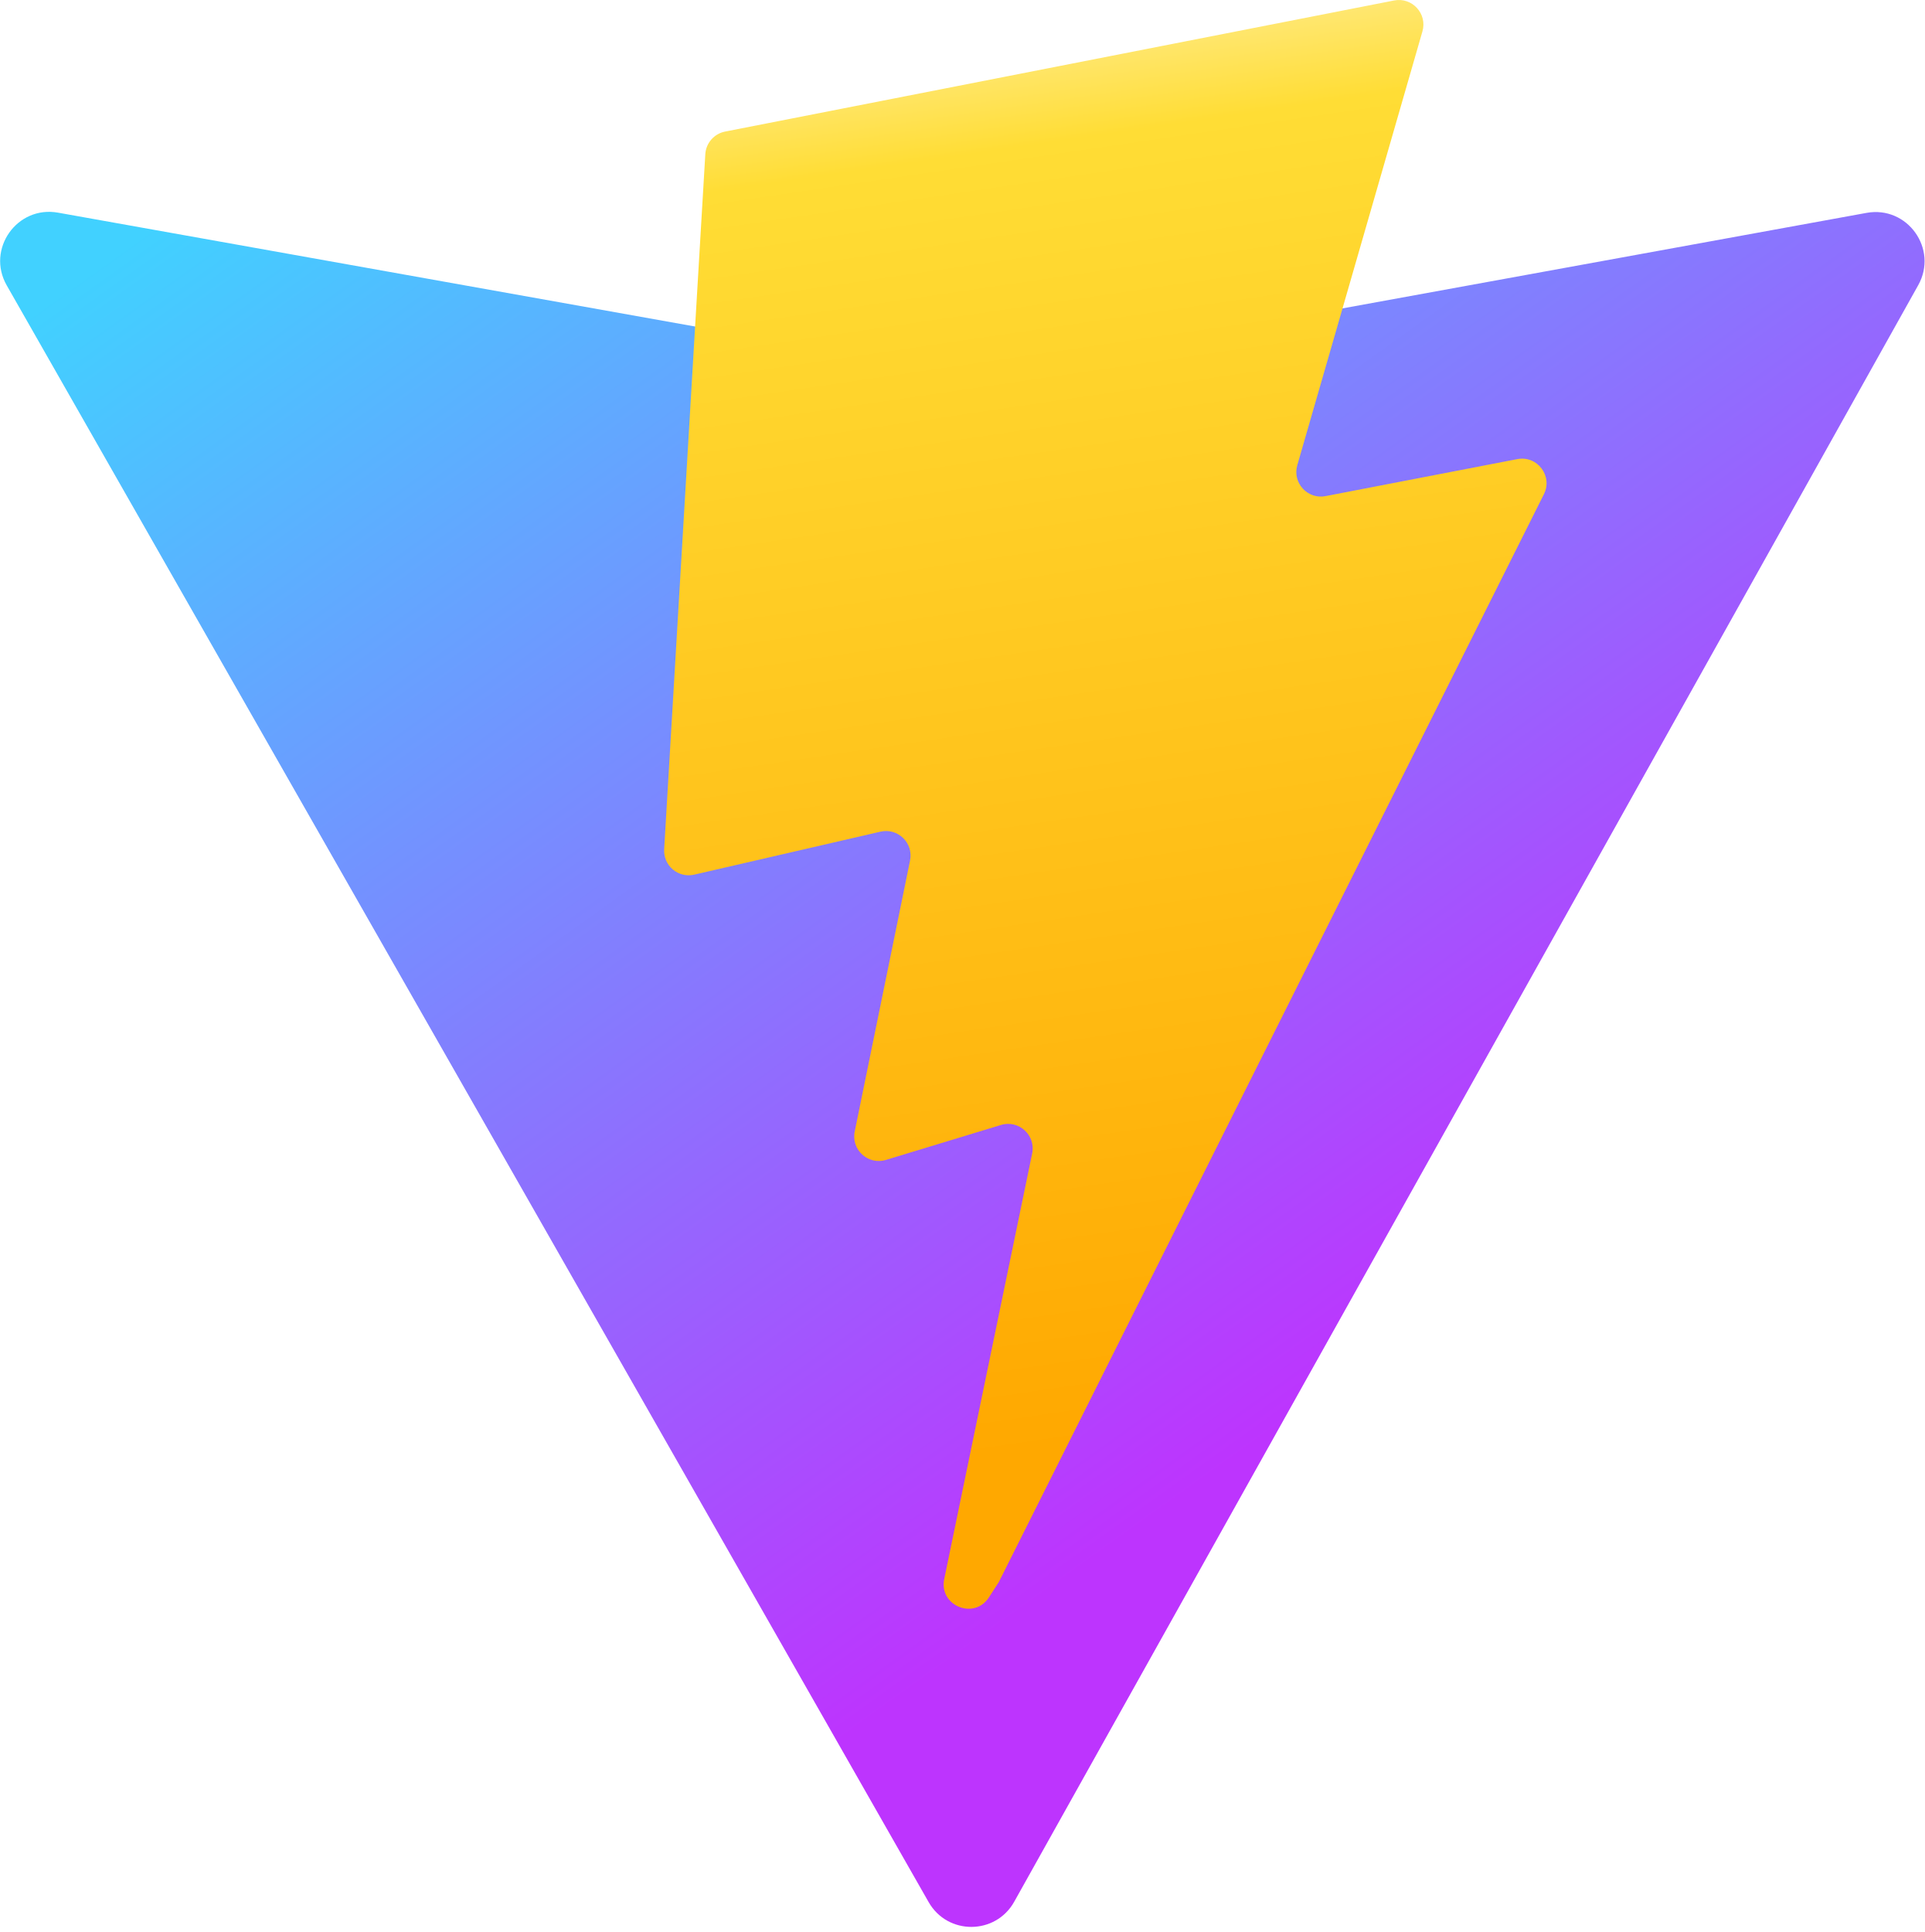
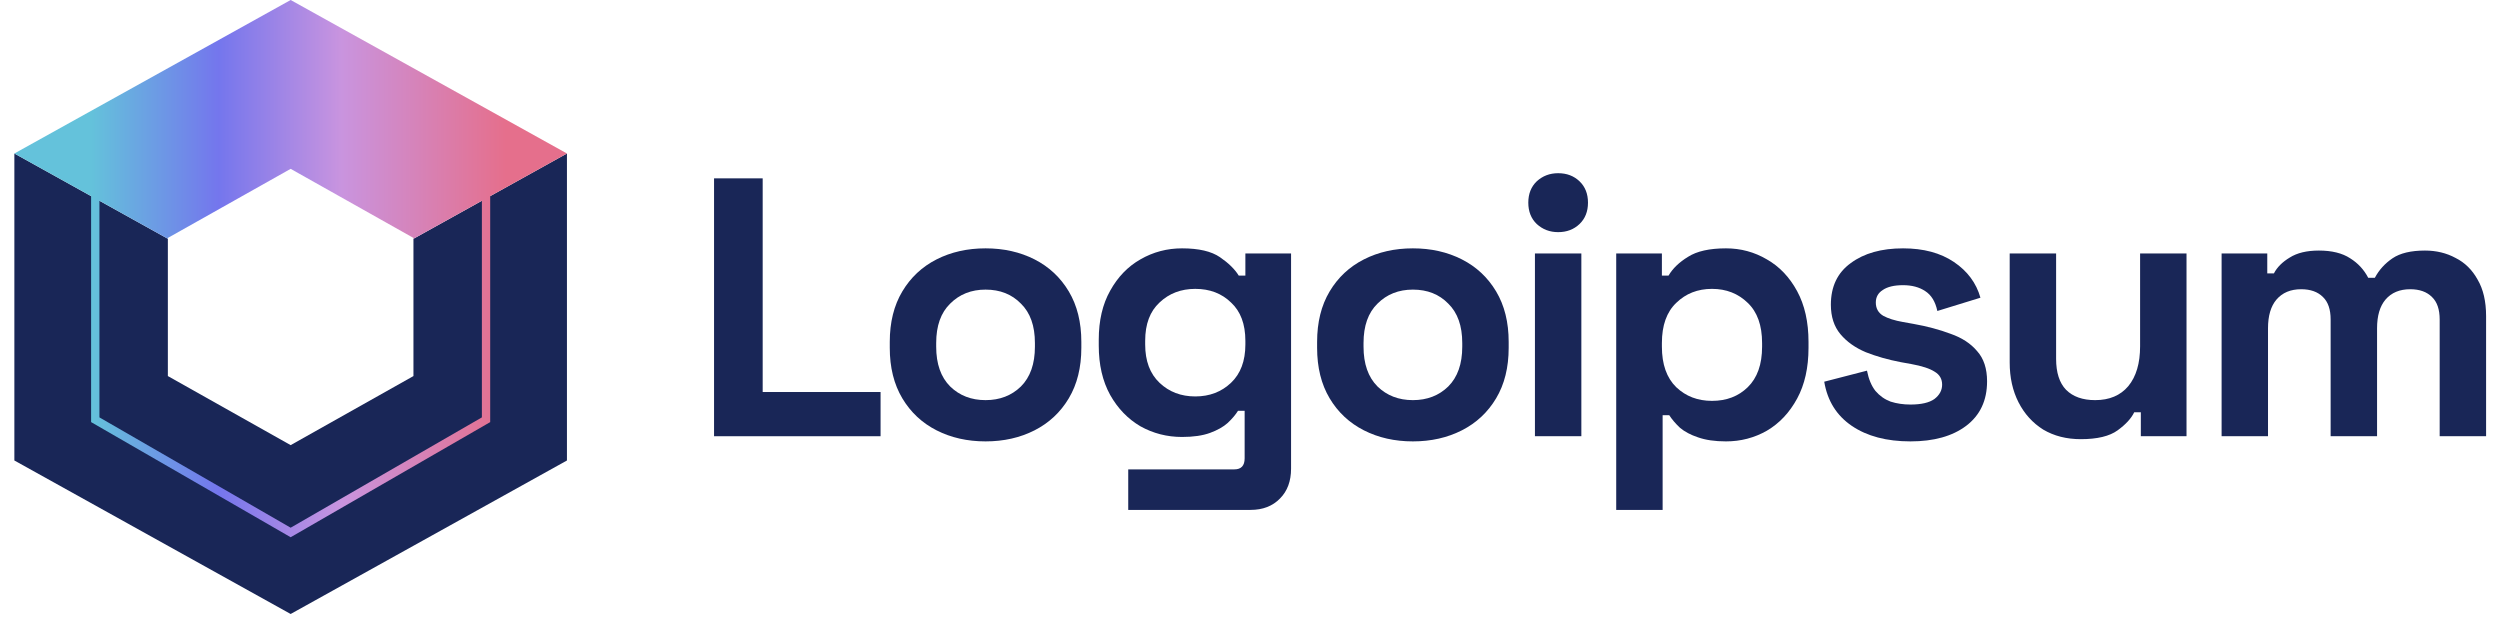
- <svg xmlns="http://www.w3.org/2000/svg" aria-hidden="true" role="img" class="iconify iconify--logos" width="31.88" height="32" preserveAspectRatio="xMidYMid meet" viewBox="0 0 256 257">
+ <svg xmlns="http://www.w3.org/2000/svg" id="logo-50" class="gradient" width="153" height="38" viewBox="0 0 153 38" fill="none">
+   <path d="M0.879 28.182L0.879 9.394L10.273 14.613L10.273 23.015L17.788 27.242L25.303 23.015L25.303 14.613L34.697 9.394L34.697 28.182L17.788 37.576L0.879 28.182Z" class="cneutral" fill="#192657" />
+   <path fill-rule="evenodd" clip-rule="evenodd" d="M5.576 12.003L0.879 9.394L17.788 0L34.697 9.394L30 12.003L30 25.833L17.788 32.879L5.576 25.833L5.576 12.003ZM29.491 12.286L25.303 14.613V14.561L17.788 10.333L10.273 14.561V14.613L6.085 12.286L6.085 25.544L17.788 32.296L29.491 25.544L29.491 12.286Z" fill="url(#paint500_linear_1501_1259)" />
+   <path d="M43.7 26.697V10.915H46.676V23.991H53.891V26.697H43.7Z" class="cneutral" fill="#192657" />
+   <path d="M60.316 27.013C59.204 27.013 58.204 26.787 57.317 26.336C56.431 25.885 55.732 25.232 55.221 24.375C54.71 23.518 54.454 22.488 54.454 21.286V20.925C54.454 19.723 54.71 18.693 55.221 17.837C55.732 16.98 56.431 16.326 57.317 15.875C58.204 15.424 59.204 15.199 60.316 15.199C61.428 15.199 62.428 15.424 63.315 15.875C64.201 16.326 64.9 16.98 65.411 17.837C65.922 18.693 66.178 19.723 66.178 20.925V21.286C66.178 22.488 65.922 23.518 65.411 24.375C64.9 25.232 64.201 25.885 63.315 26.336C62.428 26.787 61.428 27.013 60.316 27.013ZM60.316 24.488C61.188 24.488 61.909 24.209 62.48 23.653C63.051 23.082 63.337 22.27 63.337 21.218V20.993C63.337 19.941 63.051 19.137 62.48 18.581C61.924 18.009 61.203 17.724 60.316 17.724C59.444 17.724 58.723 18.009 58.152 18.581C57.58 19.137 57.295 19.941 57.295 20.993V21.218C57.295 22.27 57.58 23.082 58.152 23.653C58.723 24.209 59.444 24.488 60.316 24.488Z" class="cneutral" fill="#192657" />
+   <path d="M67.244 21.151V20.79C67.244 19.618 67.477 18.618 67.943 17.791C68.409 16.95 69.025 16.311 69.792 15.875C70.573 15.424 71.423 15.199 72.34 15.199C73.362 15.199 74.136 15.379 74.662 15.74C75.188 16.101 75.571 16.476 75.811 16.867H76.217V15.514H79.013V28.681C79.013 29.448 78.787 30.056 78.337 30.507C77.886 30.973 77.284 31.206 76.533 31.206H69.048V28.726H75.541C75.962 28.726 76.172 28.501 76.172 28.05V25.141H75.766C75.616 25.382 75.406 25.63 75.135 25.885C74.865 26.126 74.504 26.329 74.053 26.494C73.602 26.659 73.031 26.742 72.34 26.742C71.423 26.742 70.573 26.524 69.792 26.088C69.025 25.637 68.409 24.998 67.943 24.172C67.477 23.33 67.244 22.323 67.244 21.151ZM73.151 24.262C74.023 24.262 74.752 23.984 75.338 23.428C75.924 22.872 76.217 22.09 76.217 21.083V20.858C76.217 19.836 75.924 19.054 75.338 18.513C74.767 17.957 74.038 17.679 73.151 17.679C72.279 17.679 71.55 17.957 70.964 18.513C70.378 19.054 70.085 19.836 70.085 20.858V21.083C70.085 22.09 70.378 22.872 70.964 23.428C71.55 23.984 72.279 24.262 73.151 24.262Z" class="cneutral" fill="#192657" />
+   <path d="M86.469 27.013C85.356 27.013 84.357 26.787 83.47 26.336C82.583 25.885 81.884 25.232 81.373 24.375C80.862 23.518 80.607 22.488 80.607 21.286V20.925C80.607 19.723 80.862 18.693 81.373 17.837C81.884 16.98 82.583 16.326 83.47 15.875C84.357 15.424 85.356 15.199 86.469 15.199C87.581 15.199 88.58 15.424 89.467 15.875C90.354 16.326 91.053 16.98 91.564 17.837C92.075 18.693 92.331 19.723 92.331 20.925V21.286C92.331 22.488 92.075 23.518 91.564 24.375C91.053 25.232 90.354 25.885 89.467 26.336C88.58 26.787 87.581 27.013 86.469 27.013ZM86.469 24.488C87.34 24.488 88.062 24.209 88.633 23.653C89.204 23.082 89.49 22.27 89.49 21.218V20.993C89.49 19.941 89.204 19.137 88.633 18.581C88.077 18.009 87.356 17.724 86.469 17.724C85.597 17.724 84.876 18.009 84.304 18.581C83.733 19.137 83.448 19.941 83.448 20.993V21.218C83.448 22.27 83.733 23.082 84.304 23.653C84.876 24.209 85.597 24.488 86.469 24.488Z" class="cneutral" fill="#192657" />
+   <path d="M93.938 26.697V15.514H96.779V26.697H93.938ZM95.358 14.207C94.847 14.207 94.412 14.041 94.051 13.711C93.705 13.38 93.532 12.944 93.532 12.403C93.532 11.862 93.705 11.426 94.051 11.095C94.412 10.765 94.847 10.6 95.358 10.6C95.885 10.6 96.32 10.765 96.666 11.095C97.012 11.426 97.185 11.862 97.185 12.403C97.185 12.944 97.012 13.38 96.666 13.711C96.32 14.041 95.885 14.207 95.358 14.207Z" class="cneutral" fill="#192657" />
+   <path d="M98.912 31.206V15.514H101.708V16.867H102.114C102.369 16.431 102.767 16.048 103.309 15.717C103.85 15.372 104.624 15.199 105.631 15.199C106.533 15.199 107.367 15.424 108.133 15.875C108.9 16.311 109.516 16.957 109.982 17.814C110.448 18.671 110.681 19.708 110.681 20.925V21.286C110.681 22.503 110.448 23.541 109.982 24.397C109.516 25.254 108.9 25.908 108.133 26.359C107.367 26.795 106.533 27.013 105.631 27.013C104.954 27.013 104.383 26.93 103.917 26.765C103.466 26.614 103.098 26.419 102.813 26.178C102.542 25.923 102.324 25.667 102.159 25.412H101.753V31.206H98.912ZM104.774 24.533C105.661 24.533 106.39 24.255 106.961 23.698C107.547 23.127 107.84 22.301 107.84 21.218V20.993C107.84 19.911 107.547 19.092 106.961 18.535C106.375 17.964 105.646 17.679 104.774 17.679C103.902 17.679 103.173 17.964 102.587 18.535C102.001 19.092 101.708 19.911 101.708 20.993V21.218C101.708 22.301 102.001 23.127 102.587 23.698C103.173 24.255 103.902 24.533 104.774 24.533Z" class="cneutral" fill="#192657" />
+   <path d="M116.919 27.013C115.461 27.013 114.266 26.697 113.334 26.066C112.403 25.434 111.839 24.533 111.643 23.36L114.259 22.684C114.364 23.21 114.537 23.623 114.777 23.924C115.033 24.224 115.341 24.442 115.702 24.578C116.077 24.698 116.483 24.758 116.919 24.758C117.58 24.758 118.069 24.645 118.385 24.42C118.7 24.179 118.858 23.886 118.858 23.541C118.858 23.195 118.708 22.932 118.407 22.752C118.107 22.556 117.626 22.398 116.964 22.278L116.333 22.165C115.551 22.015 114.837 21.812 114.191 21.557C113.545 21.286 113.026 20.918 112.635 20.452C112.245 19.986 112.049 19.385 112.049 18.648C112.049 17.536 112.455 16.687 113.267 16.101C114.078 15.499 115.146 15.199 116.468 15.199C117.716 15.199 118.753 15.477 119.579 16.033C120.406 16.589 120.947 17.318 121.203 18.22L118.565 19.032C118.445 18.46 118.197 18.055 117.821 17.814C117.46 17.574 117.009 17.453 116.468 17.453C115.927 17.453 115.514 17.551 115.228 17.746C114.943 17.927 114.8 18.182 114.8 18.513C114.8 18.874 114.95 19.144 115.251 19.325C115.551 19.49 115.957 19.618 116.468 19.708L117.099 19.821C117.941 19.971 118.7 20.174 119.377 20.429C120.068 20.67 120.609 21.023 121 21.489C121.406 21.94 121.609 22.556 121.609 23.338C121.609 24.51 121.18 25.419 120.323 26.066C119.482 26.697 118.347 27.013 116.919 27.013Z" class="cneutral" fill="#192657" />
+   <path d="M127.344 26.877C126.473 26.877 125.706 26.682 125.045 26.291C124.399 25.885 123.895 25.329 123.534 24.623C123.174 23.916 122.993 23.105 122.993 22.188V15.514H125.834V21.962C125.834 22.804 126.037 23.435 126.443 23.856C126.863 24.277 127.457 24.488 128.224 24.488C129.095 24.488 129.772 24.202 130.253 23.631C130.734 23.045 130.974 22.233 130.974 21.196V15.514H133.815V26.697H131.019V25.232H130.614C130.433 25.607 130.095 25.976 129.599 26.336C129.103 26.697 128.351 26.877 127.344 26.877Z" class="cneutral" fill="#192657" />
+   <path d="M135.962 26.697V15.514H138.757V16.732H139.163C139.358 16.356 139.682 16.033 140.132 15.762C140.583 15.477 141.177 15.334 141.914 15.334C142.71 15.334 143.349 15.492 143.83 15.807C144.311 16.108 144.679 16.506 144.935 17.002H145.34C145.596 16.521 145.957 16.123 146.423 15.807C146.889 15.492 147.55 15.334 148.407 15.334C149.098 15.334 149.722 15.484 150.278 15.785C150.849 16.07 151.3 16.514 151.631 17.115C151.976 17.701 152.149 18.445 152.149 19.347V26.697H149.308V19.55C149.308 18.934 149.151 18.475 148.835 18.175C148.519 17.859 148.076 17.701 147.505 17.701C146.859 17.701 146.355 17.912 145.994 18.333C145.649 18.738 145.476 19.325 145.476 20.091V26.697H142.635V19.55C142.635 18.934 142.477 18.475 142.162 18.175C141.846 17.859 141.403 17.701 140.831 17.701C140.185 17.701 139.682 17.912 139.321 18.333C138.975 18.738 138.802 19.325 138.802 20.091V26.697H135.962Z" class="cneutral" fill="#192657" />
  <defs>
-     <linearGradient id="IconifyId1813088fe1fbc01fb466" x1="-.828%" x2="57.636%" y1="7.652%" y2="78.411%">
-       <stop offset="0%" stop-color="#41D1FF" />
-       <stop offset="100%" stop-color="#BD34FE" />
-     </linearGradient>
-     <linearGradient id="IconifyId1813088fe1fbc01fb467" x1="43.376%" x2="50.316%" y1="2.242%" y2="89.03%">
-       <stop offset="0%" stop-color="#FFEA83" />
-       <stop offset="8.333%" stop-color="#FFDD35" />
-       <stop offset="100%" stop-color="#FFA800" />
+     <linearGradient id="paint500_linear_1501_1259" x1="5.576" y1="7.306" x2="30.939" y2="7.306" gradientUnits="userSpaceOnUse">
+       <stop class="ccustom" stop-color="#64C2DB" />
+       <stop offset="0.307" class="ccompli1" stop-color="#7476ED" />
+       <stop offset="0.604" class="ccompli1" stop-color="#C994DF" />
+       <stop offset="1" class="ccompli2" stop-color="#E56F8C" />
    </linearGradient>
  </defs>
-   <path fill="url(#IconifyId1813088fe1fbc01fb466)" d="M255.153 37.938L134.897 252.976c-2.483 4.44-8.862 4.466-11.382.048L.875 37.958c-2.746-4.814 1.371-10.646 6.827-9.67l120.385 21.517a6.537 6.537 0 0 0 2.322-.004l117.867-21.483c5.438-.991 9.574 4.796 6.877 9.62Z" />
-   <path fill="url(#IconifyId1813088fe1fbc01fb467)" d="M185.432.063L96.44 17.501a3.268 3.268 0 0 0-2.634 3.014l-5.474 92.456a3.268 3.268 0 0 0 3.997 3.378l24.777-5.718c2.318-.535 4.413 1.507 3.936 3.838l-7.361 36.047c-.495 2.426 1.782 4.5 4.151 3.78l15.304-4.649c2.372-.72 4.652 1.36 4.15 3.788l-11.698 56.621c-.732 3.542 3.979 5.473 5.943 2.437l1.313-2.028l72.516-144.72c1.215-2.423-.88-5.186-3.54-4.672l-25.505 4.922c-2.396.462-4.435-1.77-3.759-4.114l16.646-57.705c.677-2.35-1.37-4.583-3.769-4.113Z" />
</svg>
